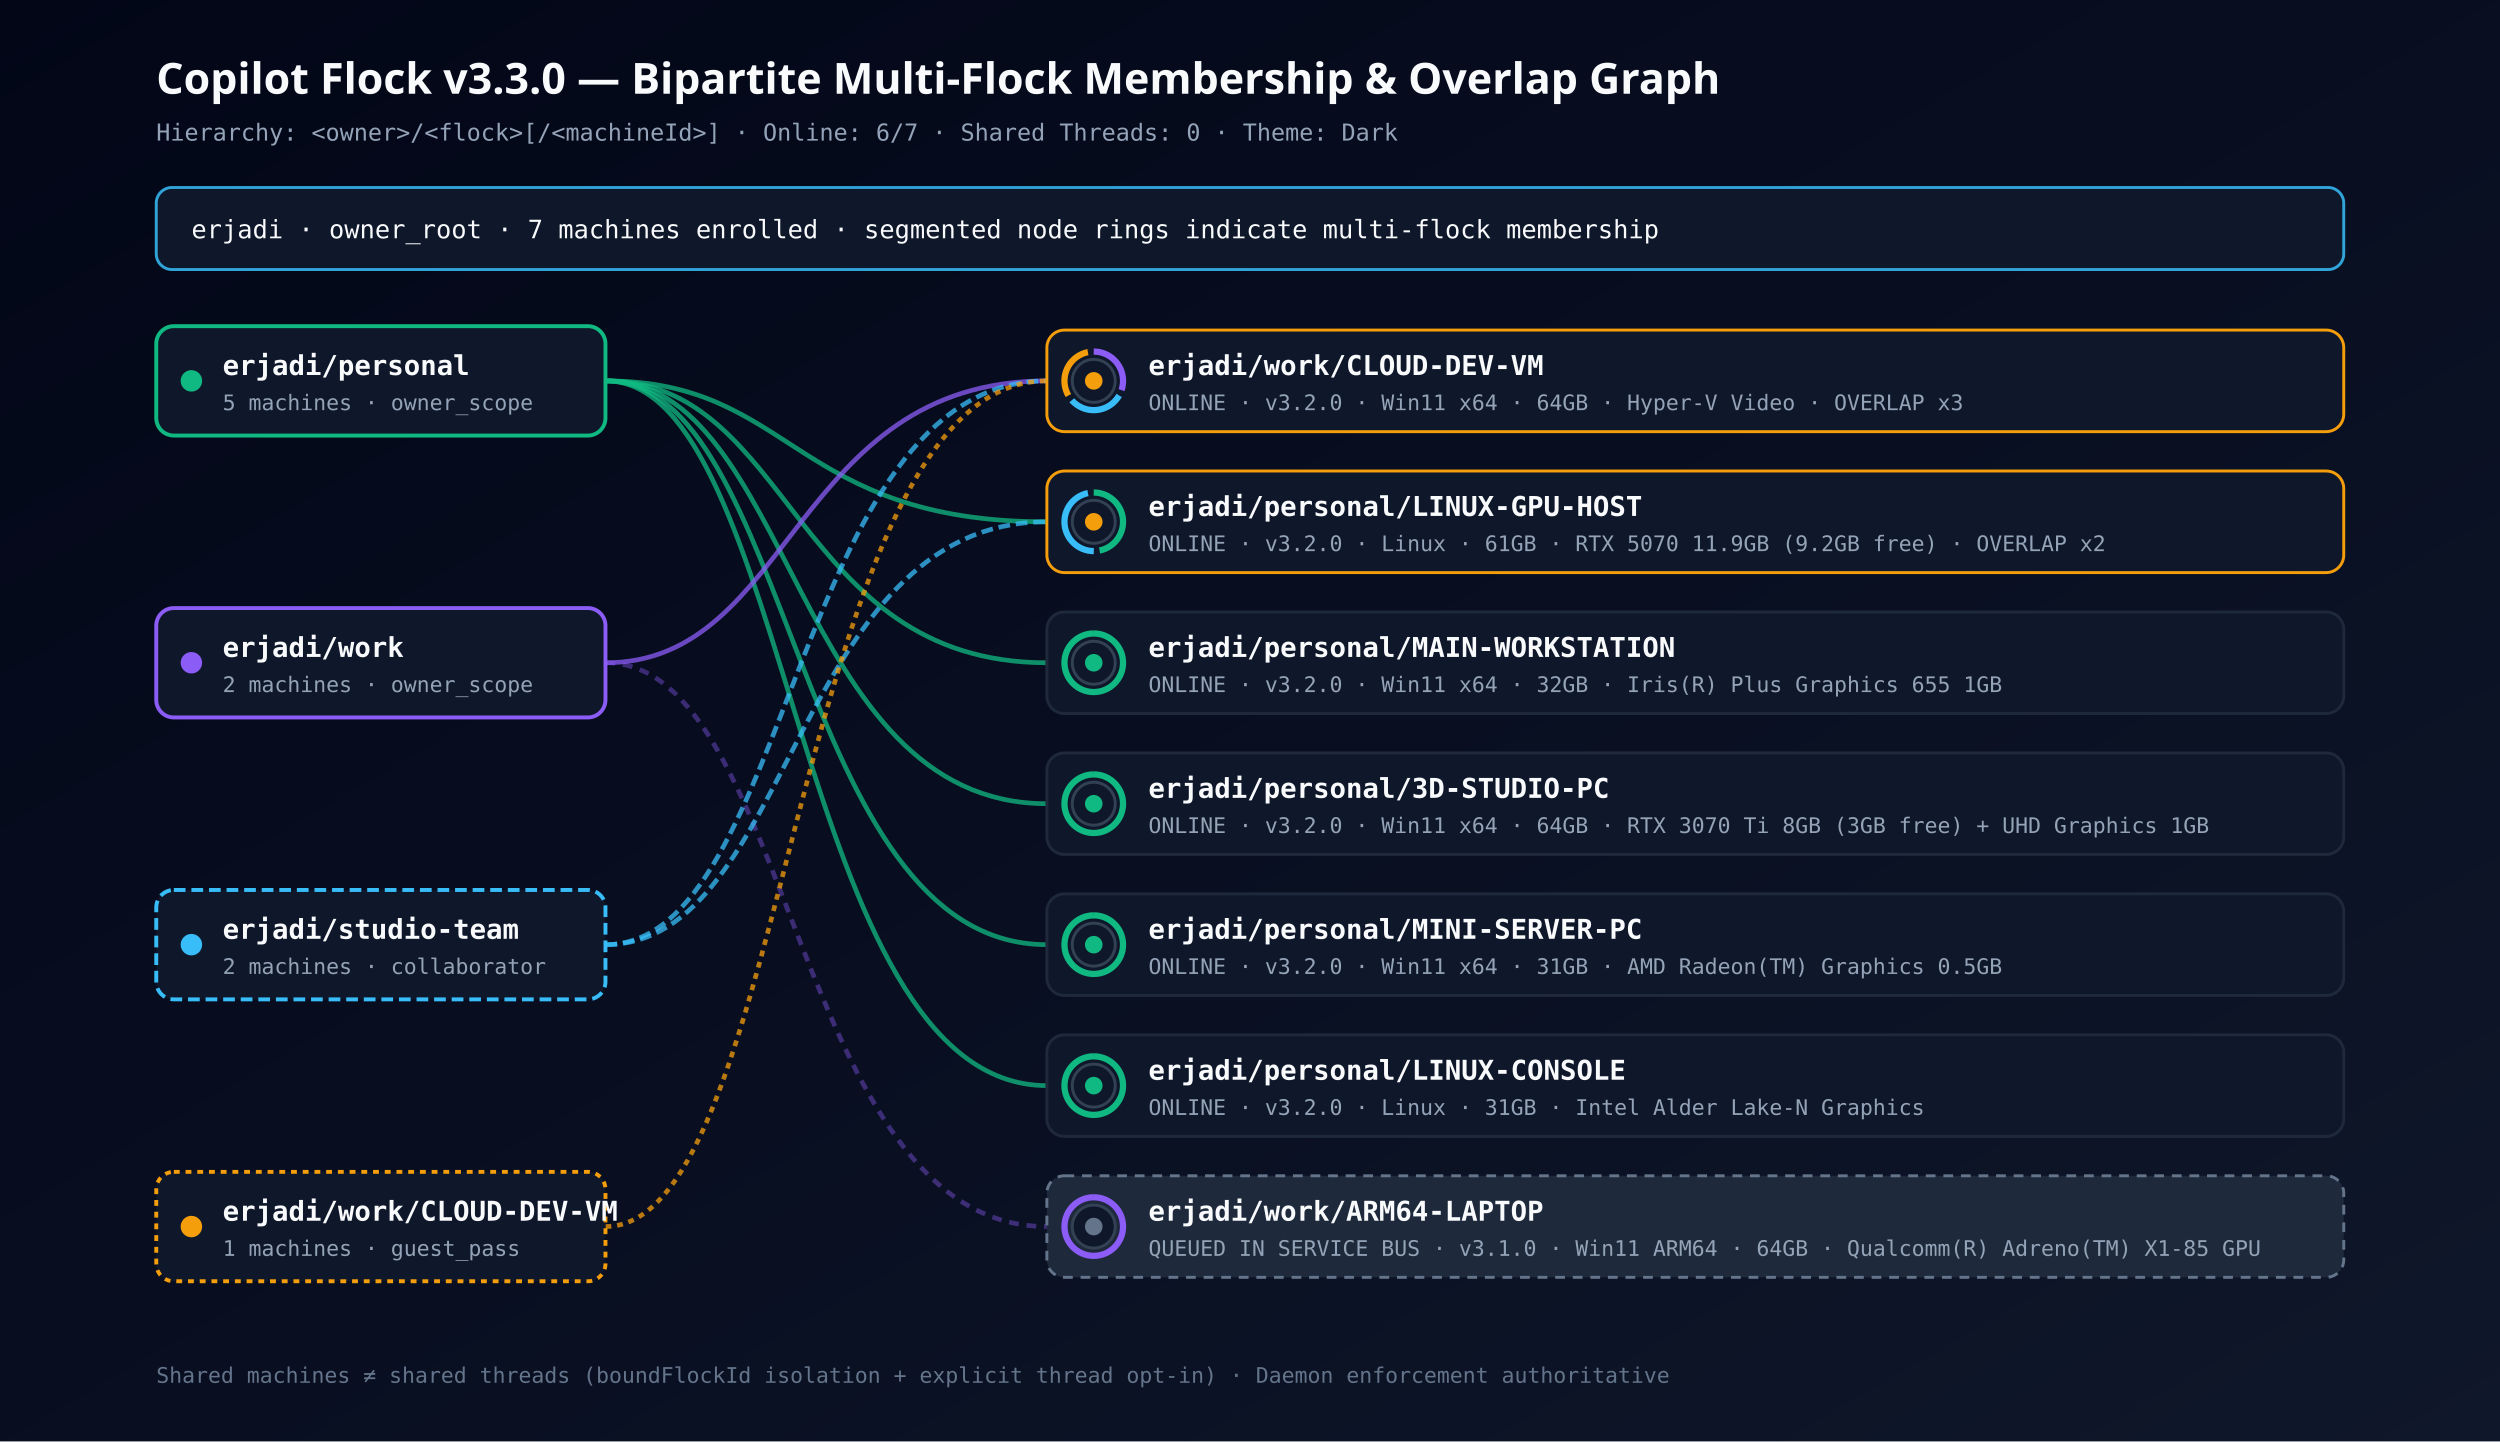
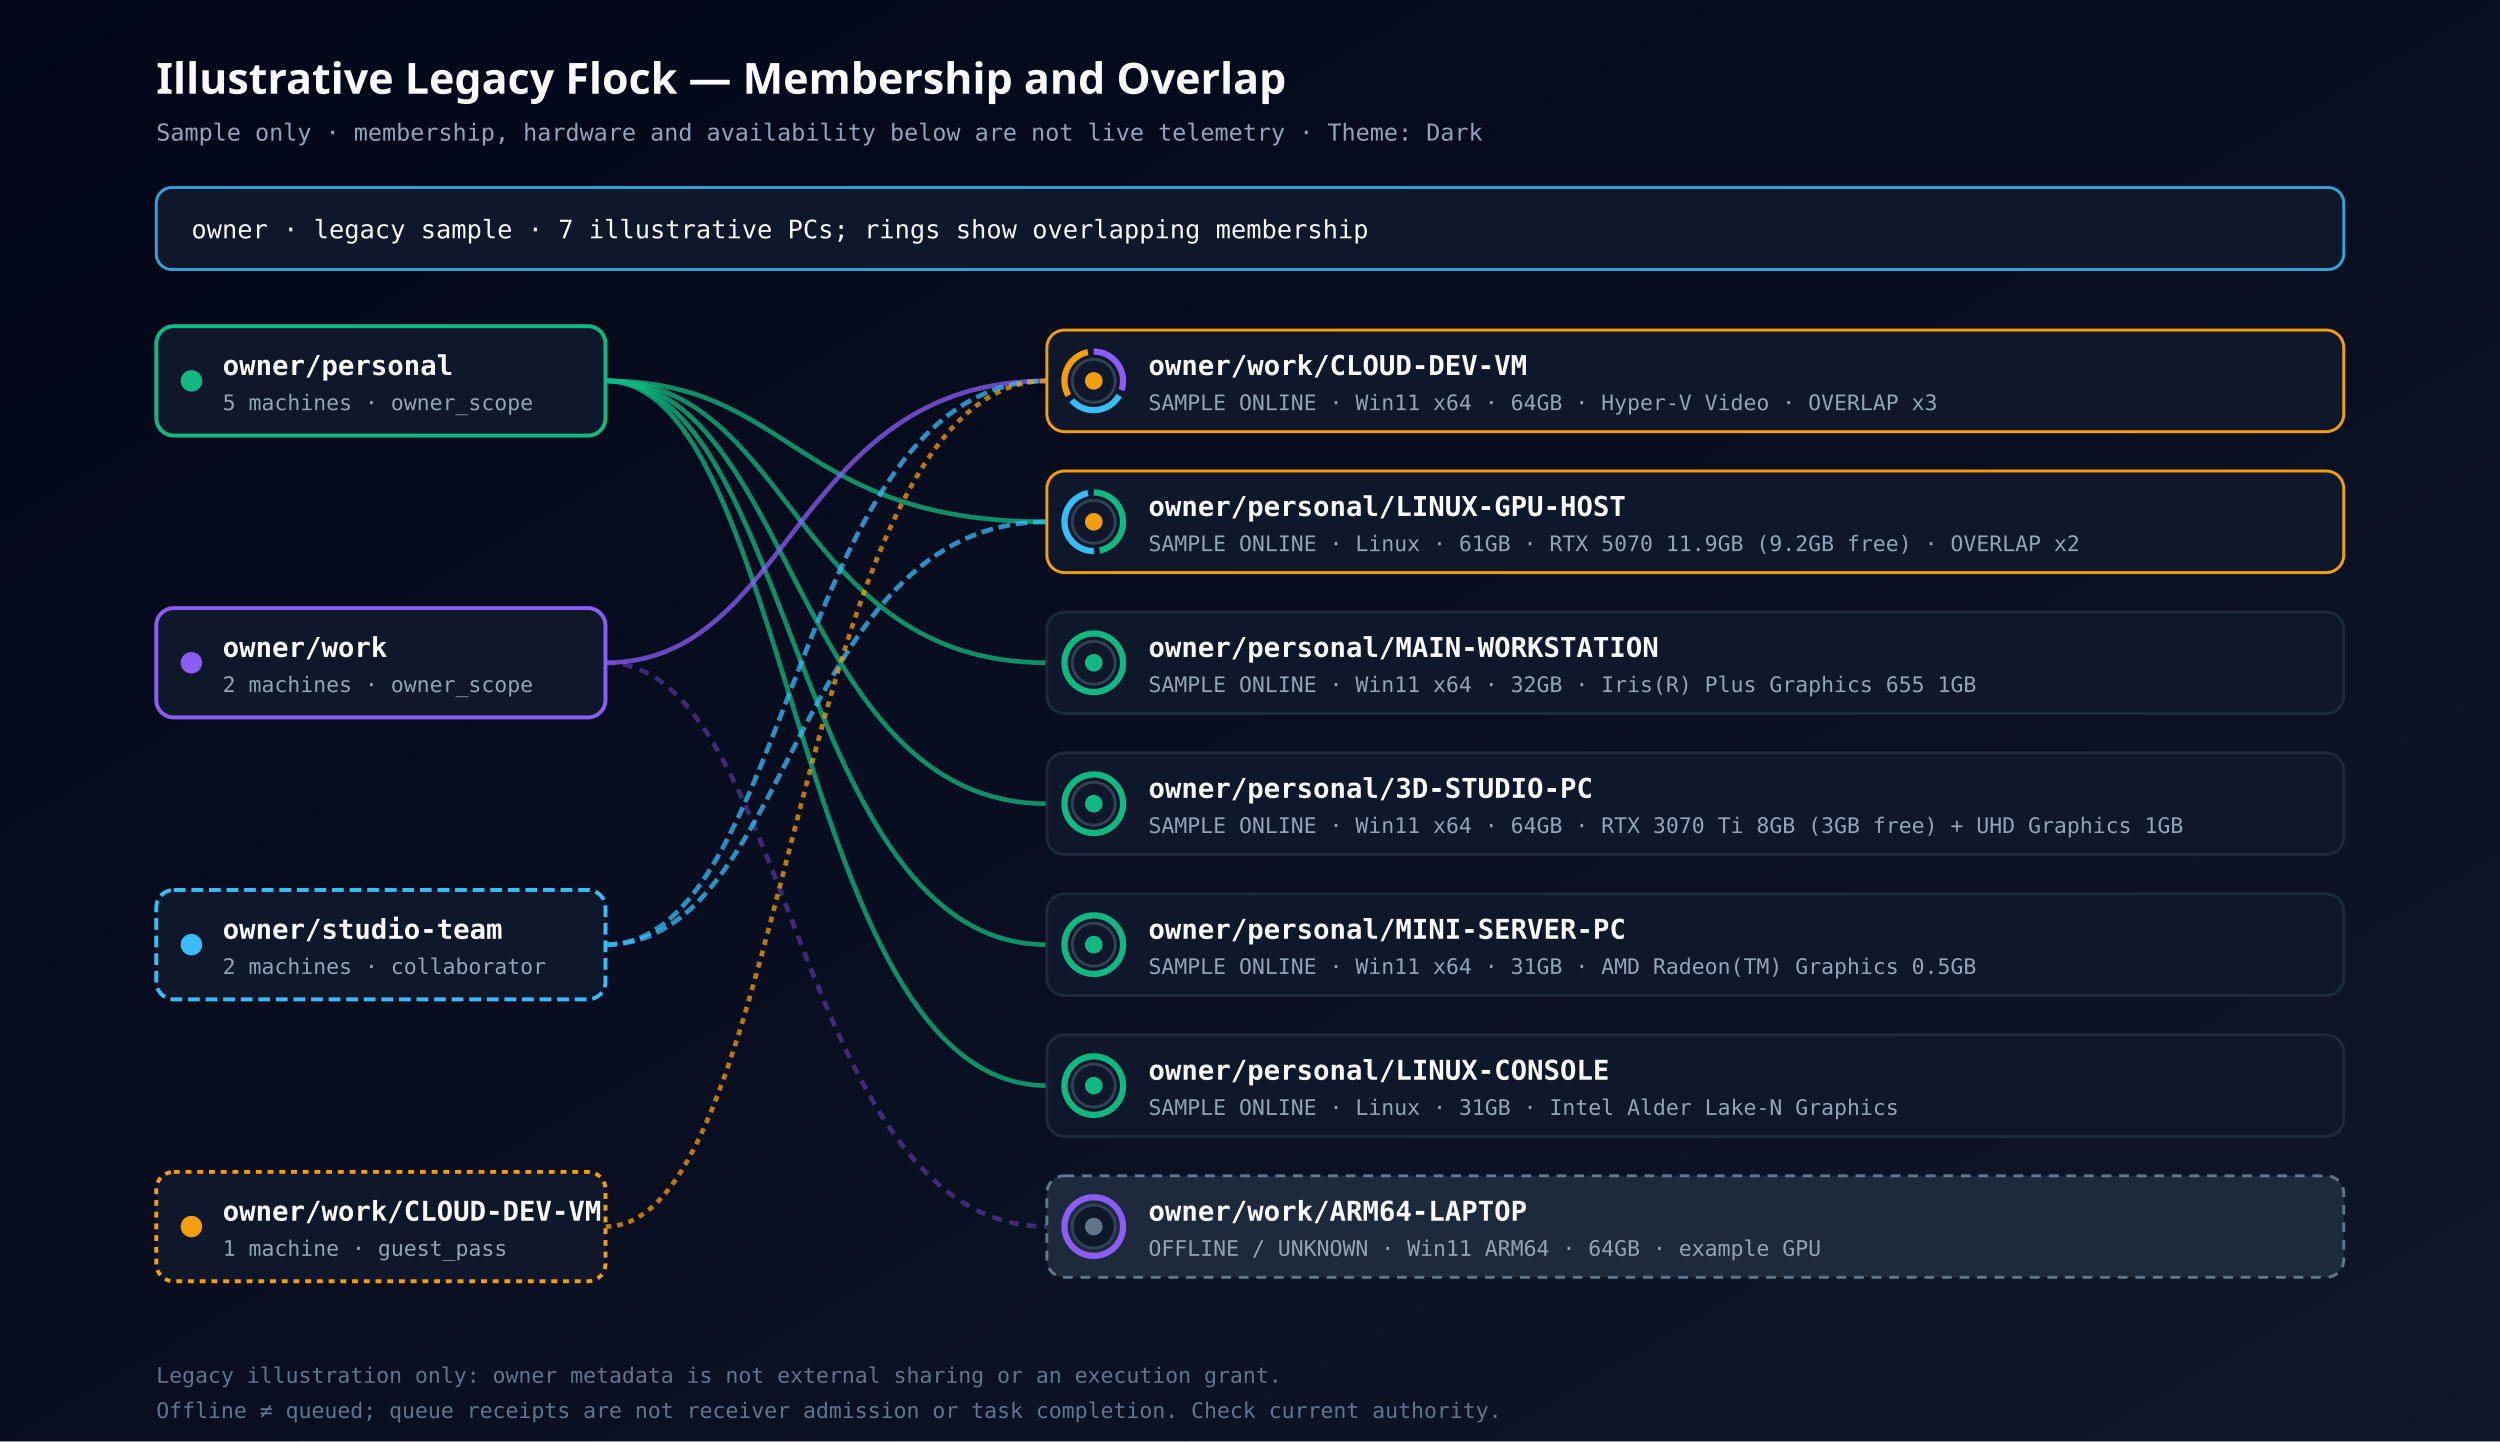
<svg xmlns="http://www.w3.org/2000/svg" viewBox="0 0 1280 738" width="1280" height="738">
  <defs>
    <linearGradient id="bgGrad" x1="0" y1="0" x2="1" y2="1">
      <stop offset="0%" stop-color="#020617" />
      <stop offset="100%" stop-color="#0f172a" />
    </linearGradient>
  </defs>
  <rect width="1280" height="738" fill="url(#bgGrad)" />
-   <text x="80" y="48" fill="#f8fafc" font-family="Segoe UI, sans-serif" font-size="22" font-weight="700">Copilot Flock v3.3.0 — Bipartite Multi-Flock Membership &amp; Overlap Graph</text>
-   <text x="80" y="72" fill="#94a3b8" font-family="Consolas, monospace" font-size="12">Hierarchy: &lt;owner&gt;/&lt;flock&gt;[/&lt;machineId&gt;] · Online: 6/7 · Shared Threads: 0 · Theme: Dark</text>
+   <text x="80" y="48" fill="#f8fafc" font-family="Segoe UI, sans-serif" font-size="22" font-weight="700">Illustrative Legacy Flock — Membership and Overlap</text>
+   <text x="80" y="72" fill="#94a3b8" font-family="Consolas, monospace" font-size="12">Sample only · membership, hardware and availability below are not live telemetry · Theme: Dark</text>
  <g transform="translate(80, 96)">
    <rect width="1120" height="42" rx="8" fill="#0f172a" stroke="#38bdf8" stroke-width="1.5" stroke-opacity="0.85" />
-     <text x="18" y="26" fill="#f8fafc" font-family="Consolas, monospace" font-size="13">erjadi · owner_root · 7 machines enrolled · segmented node rings indicate multi-flock membership</text>
+     <text x="18" y="26" fill="#f8fafc" font-family="Consolas, monospace" font-size="13">owner · legacy sample · 7 illustrative PCs; rings show overlapping membership</text>
  </g>
  <path d="M 310 195 C 406 195, 406 267.167, 536 267.167" fill="none" stroke="#10b981" stroke-width="2.4" stroke-opacity="0.75" />
  <path d="M 310 195 C 406 195, 406 339.333, 536 339.333" fill="none" stroke="#10b981" stroke-width="2.4" stroke-opacity="0.75" />
  <path d="M 310 195 C 406 195, 406 411.5, 536 411.5" fill="none" stroke="#10b981" stroke-width="2.4" stroke-opacity="0.75" />
  <path d="M 310 195 C 406 195, 406 483.667, 536 483.667" fill="none" stroke="#10b981" stroke-width="2.4" stroke-opacity="0.75" />
  <path d="M 310 195 C 406 195, 406 555.833, 536 555.833" fill="none" stroke="#10b981" stroke-width="2.4" stroke-opacity="0.75" />
  <path d="M 310 339.333 C 406 339.333, 406 195, 536 195" fill="none" stroke="#8b5cf6" stroke-width="2.4" stroke-opacity="0.75" />
  <path d="M 310 339.333 C 406 339.333, 406 628, 536 628" fill="none" stroke="#8b5cf6" stroke-width="2.4" stroke-opacity="0.4" stroke-dasharray="5 4" />
  <path d="M 310 483.667 C 406 483.667, 406 195, 536 195" fill="none" stroke="#38bdf8" stroke-width="2.4" stroke-opacity="0.75" stroke-dasharray="6 3" />
  <path d="M 310 483.667 C 406 483.667, 406 267.167, 536 267.167" fill="none" stroke="#38bdf8" stroke-width="2.4" stroke-opacity="0.75" stroke-dasharray="6 3" />
  <path d="M 310 628 C 406 628, 406 195, 536 195" fill="none" stroke="#f59e0b" stroke-width="2.4" stroke-opacity="0.75" stroke-dasharray="3 3" />
  <g transform="translate(80, 195)">
    <rect x="0" y="-28" width="230" height="56" rx="9" fill="#0f172a" stroke="#10b981" stroke-width="2" />
    <circle cx="18" cy="0" r="5.5" fill="#10b981" />
-     <text x="34" y="-3" fill="#f8fafc" font-family="Consolas, monospace" font-size="14" font-weight="700">erjadi/personal</text>
+     <text x="34" y="-3" fill="#f8fafc" font-family="Consolas, monospace" font-size="14" font-weight="700">owner/personal</text>
    <text x="34" y="15" fill="#94a3b8" font-family="Consolas, monospace" font-size="11">5 machines · owner_scope</text>
  </g>
  <g transform="translate(80, 339.3333)">
    <rect x="0" y="-28" width="230" height="56" rx="9" fill="#0f172a" stroke="#8b5cf6" stroke-width="2" />
    <circle cx="18" cy="0" r="5.5" fill="#8b5cf6" />
-     <text x="34" y="-3" fill="#f8fafc" font-family="Consolas, monospace" font-size="14" font-weight="700">erjadi/work</text>
+     <text x="34" y="-3" fill="#f8fafc" font-family="Consolas, monospace" font-size="14" font-weight="700">owner/work</text>
    <text x="34" y="15" fill="#94a3b8" font-family="Consolas, monospace" font-size="11">2 machines · owner_scope</text>
  </g>
  <g transform="translate(80, 483.6667)">
    <rect x="0" y="-28" width="230" height="56" rx="9" fill="#0f172a" stroke="#38bdf8" stroke-width="2" stroke-dasharray="6 3" />
    <circle cx="18" cy="0" r="5.5" fill="#38bdf8" />
-     <text x="34" y="-3" fill="#f8fafc" font-family="Consolas, monospace" font-size="14" font-weight="700">erjadi/studio-team</text>
+     <text x="34" y="-3" fill="#f8fafc" font-family="Consolas, monospace" font-size="14" font-weight="700">owner/studio-team</text>
    <text x="34" y="15" fill="#94a3b8" font-family="Consolas, monospace" font-size="11">2 machines · collaborator</text>
  </g>
  <g transform="translate(80, 628)">
    <rect x="0" y="-28" width="230" height="56" rx="9" fill="#0f172a" stroke="#f59e0b" stroke-width="2" stroke-dasharray="3 3" />
    <circle cx="18" cy="0" r="5.5" fill="#f59e0b" />
-     <text x="34" y="-3" fill="#f8fafc" font-family="Consolas, monospace" font-size="14" font-weight="700">erjadi/work/CLOUD-DEV-VM</text>
-     <text x="34" y="15" fill="#94a3b8" font-family="Consolas, monospace" font-size="11">1 machines · guest_pass</text>
+     <text x="34" y="-3" fill="#f8fafc" font-family="Consolas, monospace" font-size="14" font-weight="700">owner/work/CLOUD-DEV-VM</text>
+     <text x="34" y="15" fill="#94a3b8" font-family="Consolas, monospace" font-size="11">1 machine · guest_pass</text>
  </g>
  <g transform="translate(560, 195)">
    <rect x="-24" y="-26" width="664" height="52" rx="9" fill="#0f172a" stroke="#f59e0b" stroke-width="1.5" />
    <circle r="11" fill="#0f172a" stroke="#334155" stroke-width="1.5" />
    <circle r="15" fill="none" stroke="#8b5cf6" stroke-width="3.2" stroke-dasharray="28.4 94.2" transform="rotate(-90)" />
    <circle r="15" fill="none" stroke="#38bdf8" stroke-width="3.2" stroke-dasharray="28.4 94.2" transform="rotate(30)" />
    <circle r="15" fill="none" stroke="#f59e0b" stroke-width="3.2" stroke-dasharray="28.4 94.2" transform="rotate(150)" />
    <circle r="4.5" fill="#f59e0b" />
-     <text x="28" y="-3" fill="#f8fafc" font-family="Consolas, monospace" font-size="14" font-weight="700">erjadi/work/CLOUD-DEV-VM</text>
-     <text x="28" y="15" fill="#94a3b8" font-family="Consolas, monospace" font-size="11">ONLINE · v3.2.0 · Win11 x64 · 64GB · Hyper-V Video · OVERLAP x3</text>
+     <text x="28" y="-3" fill="#f8fafc" font-family="Consolas, monospace" font-size="14" font-weight="700">owner/work/CLOUD-DEV-VM</text>
+     <text x="28" y="15" fill="#94a3b8" font-family="Consolas, monospace" font-size="11">SAMPLE ONLINE · Win11 x64 · 64GB · Hyper-V Video · OVERLAP x3</text>
  </g>
  <g transform="translate(560, 267.1667)">
    <rect x="-24" y="-26" width="664" height="52" rx="9" fill="#0f172a" stroke="#f59e0b" stroke-width="1.5" />
    <circle r="11" fill="#0f172a" stroke="#334155" stroke-width="1.5" />
    <circle r="15" fill="none" stroke="#10b981" stroke-width="3.2" stroke-dasharray="44.1 94.2" transform="rotate(-90)" />
    <circle r="15" fill="none" stroke="#38bdf8" stroke-width="3.2" stroke-dasharray="44.1 94.2" transform="rotate(90)" />
    <circle r="4.5" fill="#f59e0b" />
-     <text x="28" y="-3" fill="#f8fafc" font-family="Consolas, monospace" font-size="14" font-weight="700">erjadi/personal/LINUX-GPU-HOST</text>
-     <text x="28" y="15" fill="#94a3b8" font-family="Consolas, monospace" font-size="11">ONLINE · v3.2.0 · Linux · 61GB · RTX 5070 11.9GB (9.2GB free) · OVERLAP x2</text>
+     <text x="28" y="-3" fill="#f8fafc" font-family="Consolas, monospace" font-size="14" font-weight="700">owner/personal/LINUX-GPU-HOST</text>
+     <text x="28" y="15" fill="#94a3b8" font-family="Consolas, monospace" font-size="11">SAMPLE ONLINE · Linux · 61GB · RTX 5070 11.9GB (9.2GB free) · OVERLAP x2</text>
  </g>
  <g transform="translate(560, 339.3333)">
    <rect x="-24" y="-26" width="664" height="52" rx="9" fill="#0f172a" stroke="#1e293b" stroke-width="1.5" />
    <circle r="11" fill="#0f172a" stroke="#334155" stroke-width="1.5" />
    <circle r="15" fill="none" stroke="#10b981" stroke-width="3.2" stroke-dasharray="94.2 94.2" transform="rotate(-90)" />
    <circle r="4.5" fill="#10b981" />
-     <text x="28" y="-3" fill="#f8fafc" font-family="Consolas, monospace" font-size="14" font-weight="700">erjadi/personal/MAIN-WORKSTATION</text>
-     <text x="28" y="15" fill="#94a3b8" font-family="Consolas, monospace" font-size="11">ONLINE · v3.2.0 · Win11 x64 · 32GB · Iris(R) Plus Graphics 655 1GB</text>
+     <text x="28" y="-3" fill="#f8fafc" font-family="Consolas, monospace" font-size="14" font-weight="700">owner/personal/MAIN-WORKSTATION</text>
+     <text x="28" y="15" fill="#94a3b8" font-family="Consolas, monospace" font-size="11">SAMPLE ONLINE · Win11 x64 · 32GB · Iris(R) Plus Graphics 655 1GB</text>
  </g>
  <g transform="translate(560, 411.5)">
    <rect x="-24" y="-26" width="664" height="52" rx="9" fill="#0f172a" stroke="#1e293b" stroke-width="1.5" />
    <circle r="11" fill="#0f172a" stroke="#334155" stroke-width="1.5" />
    <circle r="15" fill="none" stroke="#10b981" stroke-width="3.2" stroke-dasharray="94.2 94.2" transform="rotate(-90)" />
    <circle r="4.5" fill="#10b981" />
-     <text x="28" y="-3" fill="#f8fafc" font-family="Consolas, monospace" font-size="14" font-weight="700">erjadi/personal/3D-STUDIO-PC</text>
-     <text x="28" y="15" fill="#94a3b8" font-family="Consolas, monospace" font-size="11">ONLINE · v3.2.0 · Win11 x64 · 64GB · RTX 3070 Ti 8GB (3GB free) + UHD Graphics 1GB</text>
+     <text x="28" y="-3" fill="#f8fafc" font-family="Consolas, monospace" font-size="14" font-weight="700">owner/personal/3D-STUDIO-PC</text>
+     <text x="28" y="15" fill="#94a3b8" font-family="Consolas, monospace" font-size="11">SAMPLE ONLINE · Win11 x64 · 64GB · RTX 3070 Ti 8GB (3GB free) + UHD Graphics 1GB</text>
  </g>
  <g transform="translate(560, 483.6667)">
    <rect x="-24" y="-26" width="664" height="52" rx="9" fill="#0f172a" stroke="#1e293b" stroke-width="1.5" />
    <circle r="11" fill="#0f172a" stroke="#334155" stroke-width="1.5" />
    <circle r="15" fill="none" stroke="#10b981" stroke-width="3.2" stroke-dasharray="94.2 94.2" transform="rotate(-90)" />
    <circle r="4.5" fill="#10b981" />
-     <text x="28" y="-3" fill="#f8fafc" font-family="Consolas, monospace" font-size="14" font-weight="700">erjadi/personal/MINI-SERVER-PC</text>
-     <text x="28" y="15" fill="#94a3b8" font-family="Consolas, monospace" font-size="11">ONLINE · v3.2.0 · Win11 x64 · 31GB · AMD Radeon(TM) Graphics 0.5GB</text>
+     <text x="28" y="-3" fill="#f8fafc" font-family="Consolas, monospace" font-size="14" font-weight="700">owner/personal/MINI-SERVER-PC</text>
+     <text x="28" y="15" fill="#94a3b8" font-family="Consolas, monospace" font-size="11">SAMPLE ONLINE · Win11 x64 · 31GB · AMD Radeon(TM) Graphics 0.5GB</text>
  </g>
  <g transform="translate(560, 555.8333)">
    <rect x="-24" y="-26" width="664" height="52" rx="9" fill="#0f172a" stroke="#1e293b" stroke-width="1.5" />
    <circle r="11" fill="#0f172a" stroke="#334155" stroke-width="1.5" />
    <circle r="15" fill="none" stroke="#10b981" stroke-width="3.2" stroke-dasharray="94.2 94.2" transform="rotate(-90)" />
    <circle r="4.5" fill="#10b981" />
-     <text x="28" y="-3" fill="#f8fafc" font-family="Consolas, monospace" font-size="14" font-weight="700">erjadi/personal/LINUX-CONSOLE</text>
-     <text x="28" y="15" fill="#94a3b8" font-family="Consolas, monospace" font-size="11">ONLINE · v3.2.0 · Linux · 31GB · Intel Alder Lake-N Graphics</text>
+     <text x="28" y="-3" fill="#f8fafc" font-family="Consolas, monospace" font-size="14" font-weight="700">owner/personal/LINUX-CONSOLE</text>
+     <text x="28" y="15" fill="#94a3b8" font-family="Consolas, monospace" font-size="11">SAMPLE ONLINE · Linux · 31GB · Intel Alder Lake-N Graphics</text>
  </g>
  <g transform="translate(560, 628)">
    <rect x="-24" y="-26" width="664" height="52" rx="9" fill="#1e293b" stroke="#64748b" stroke-width="1.5" stroke-dasharray="5 4" />
    <circle r="11" fill="#0f172a" stroke="#334155" stroke-width="1.5" />
    <circle r="15" fill="none" stroke="#8b5cf6" stroke-width="3.2" stroke-dasharray="94.2 94.2" transform="rotate(-90)" />
    <circle r="4.5" fill="#64748b" />
-     <text x="28" y="-3" fill="#f8fafc" font-family="Consolas, monospace" font-size="14" font-weight="700">erjadi/work/ARM64-LAPTOP</text>
-     <text x="28" y="15" fill="#94a3b8" font-family="Consolas, monospace" font-size="11">QUEUED IN SERVICE BUS · v3.1.0 · Win11 ARM64 · 64GB · Qualcomm(R) Adreno(TM) X1-85 GPU</text>
+     <text x="28" y="-3" fill="#f8fafc" font-family="Consolas, monospace" font-size="14" font-weight="700">owner/work/ARM64-LAPTOP</text>
+     <text x="28" y="15" fill="#94a3b8" font-family="Consolas, monospace" font-size="11">OFFLINE / UNKNOWN · Win11 ARM64 · 64GB · example GPU</text>
  </g>
  <g transform="translate(80, 690)">
-     <text x="0" y="18" fill="#64748b" font-family="Consolas, monospace" font-size="11">Shared machines ≠ shared threads (boundFlockId isolation + explicit thread opt-in) · Daemon enforcement authoritative</text>
+     <text x="0" y="18" fill="#64748b" font-family="Consolas, monospace" font-size="11">Legacy illustration only: owner metadata is not external sharing or an execution grant.</text>
+     <text x="0" y="36" fill="#64748b" font-family="Consolas, monospace" font-size="11">Offline ≠ queued; queue receipts are not receiver admission or task completion. Check current authority.</text>
  </g>
</svg>
